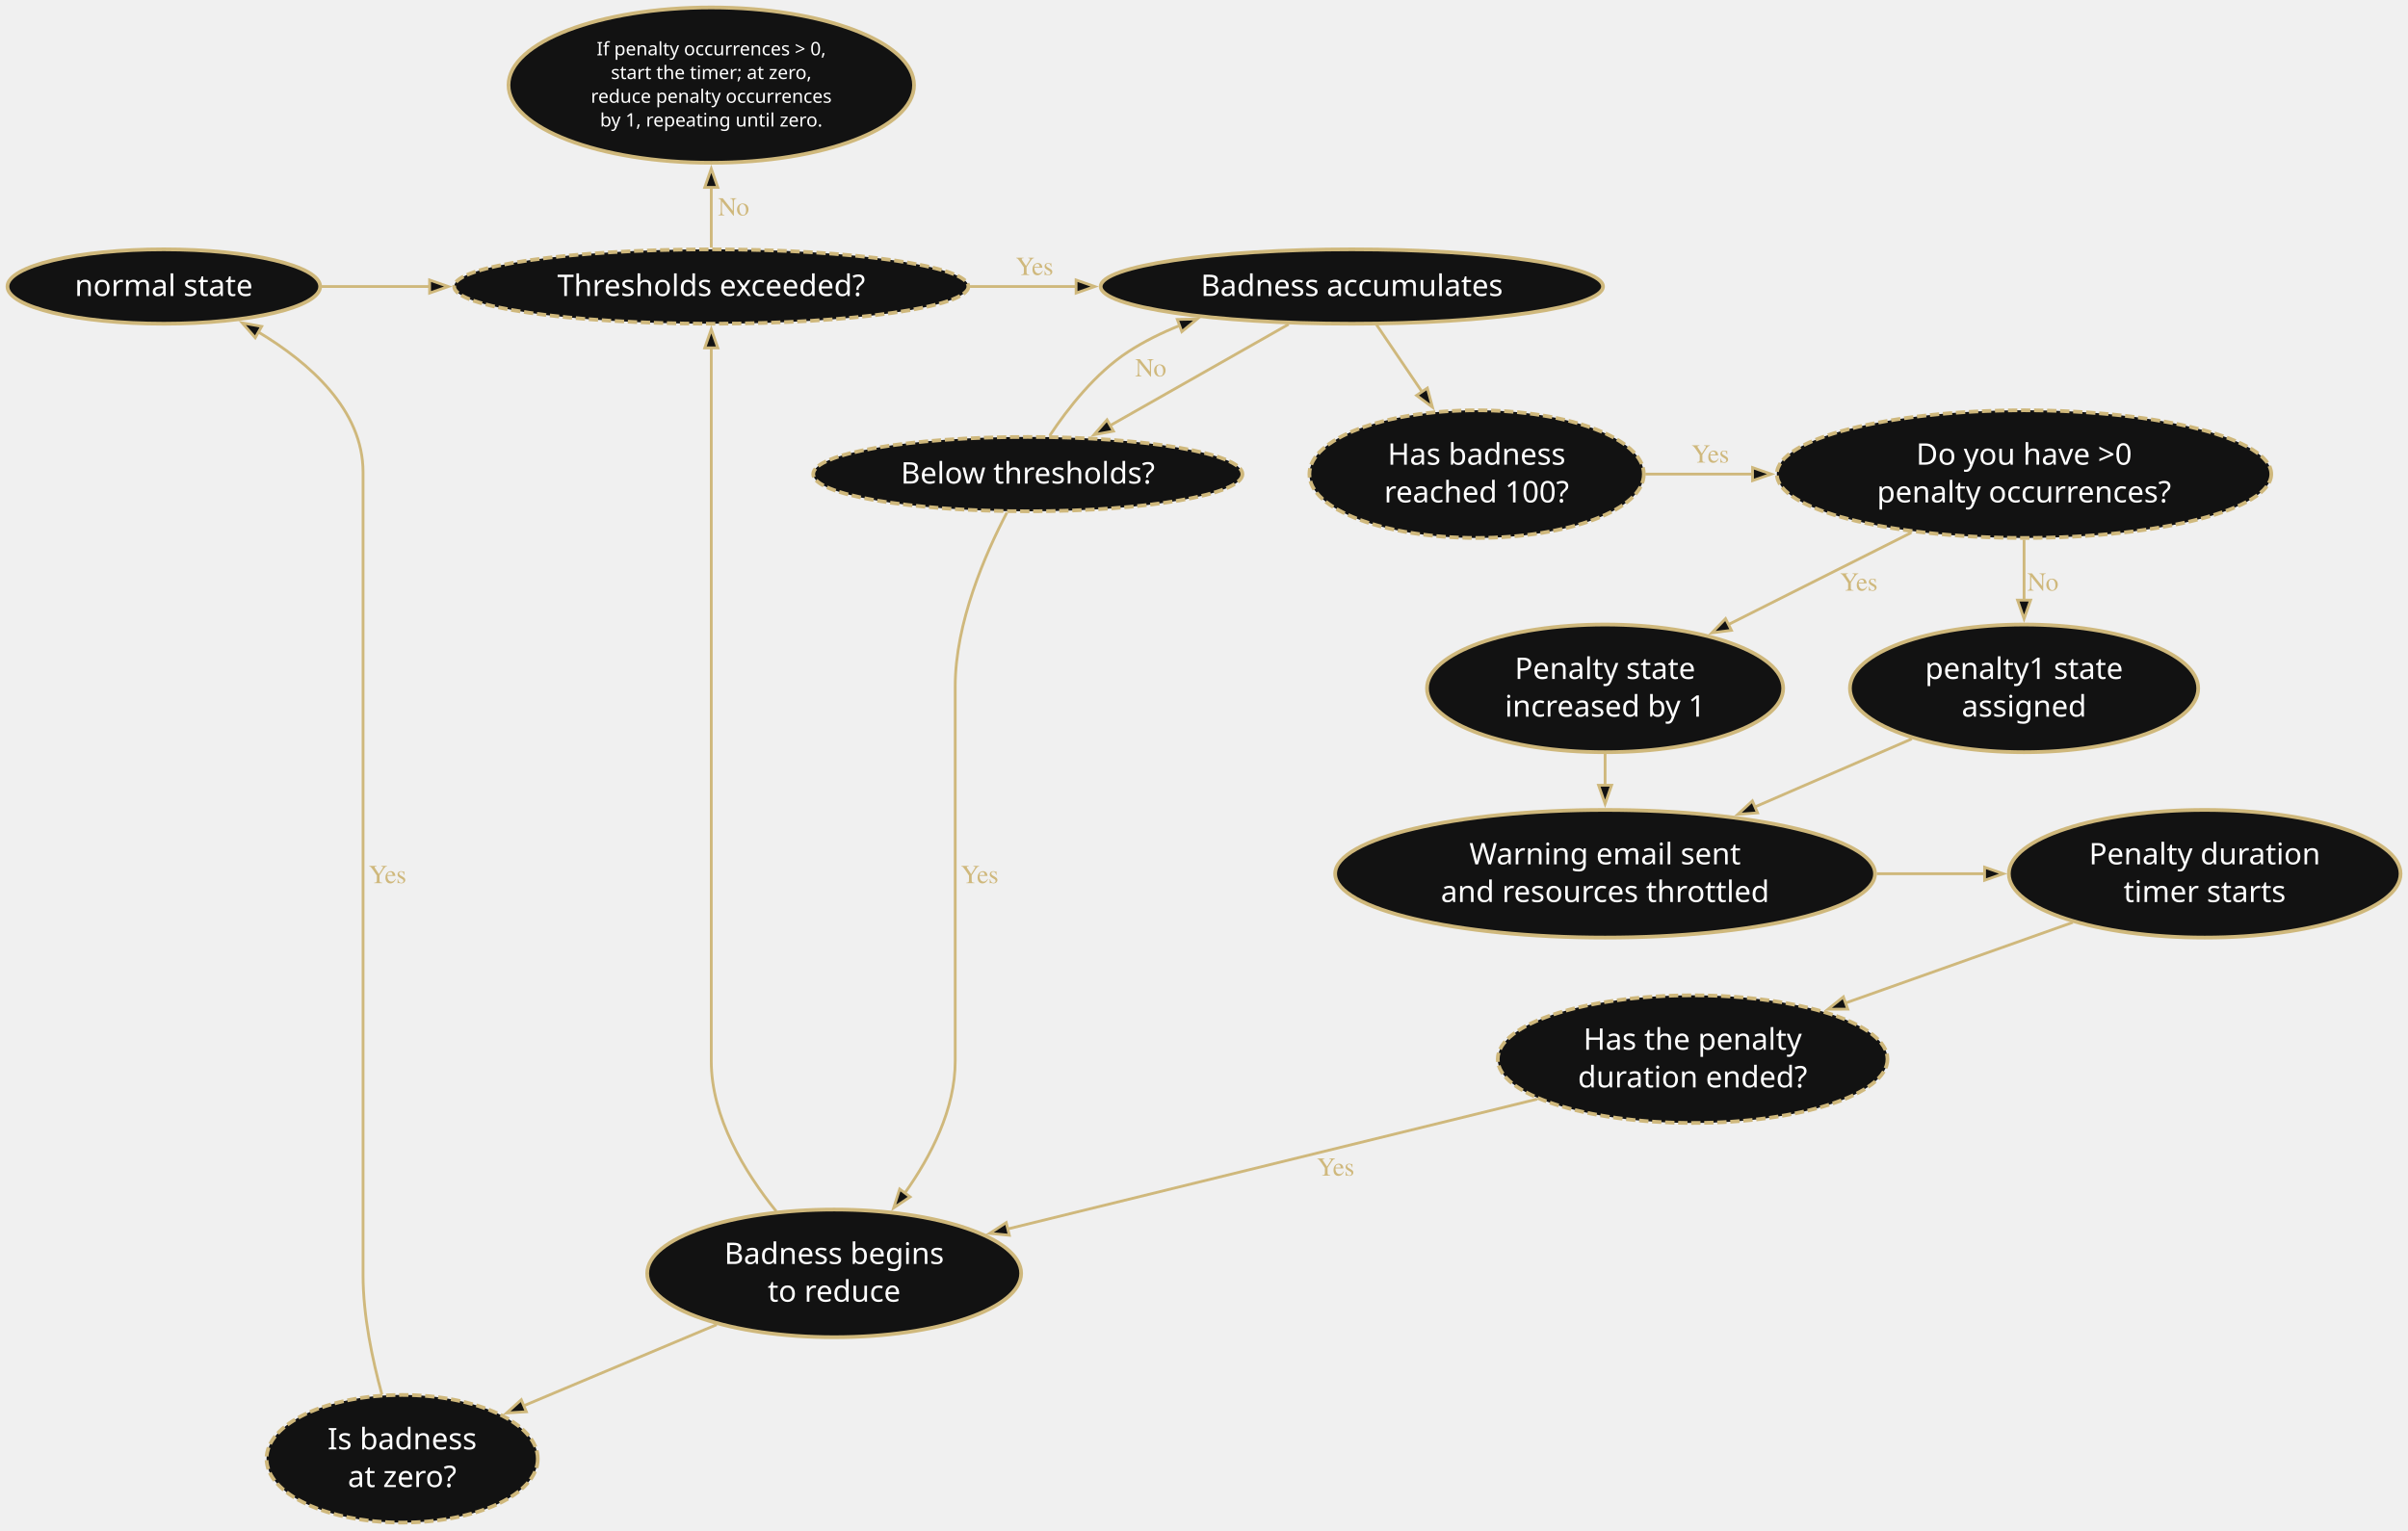
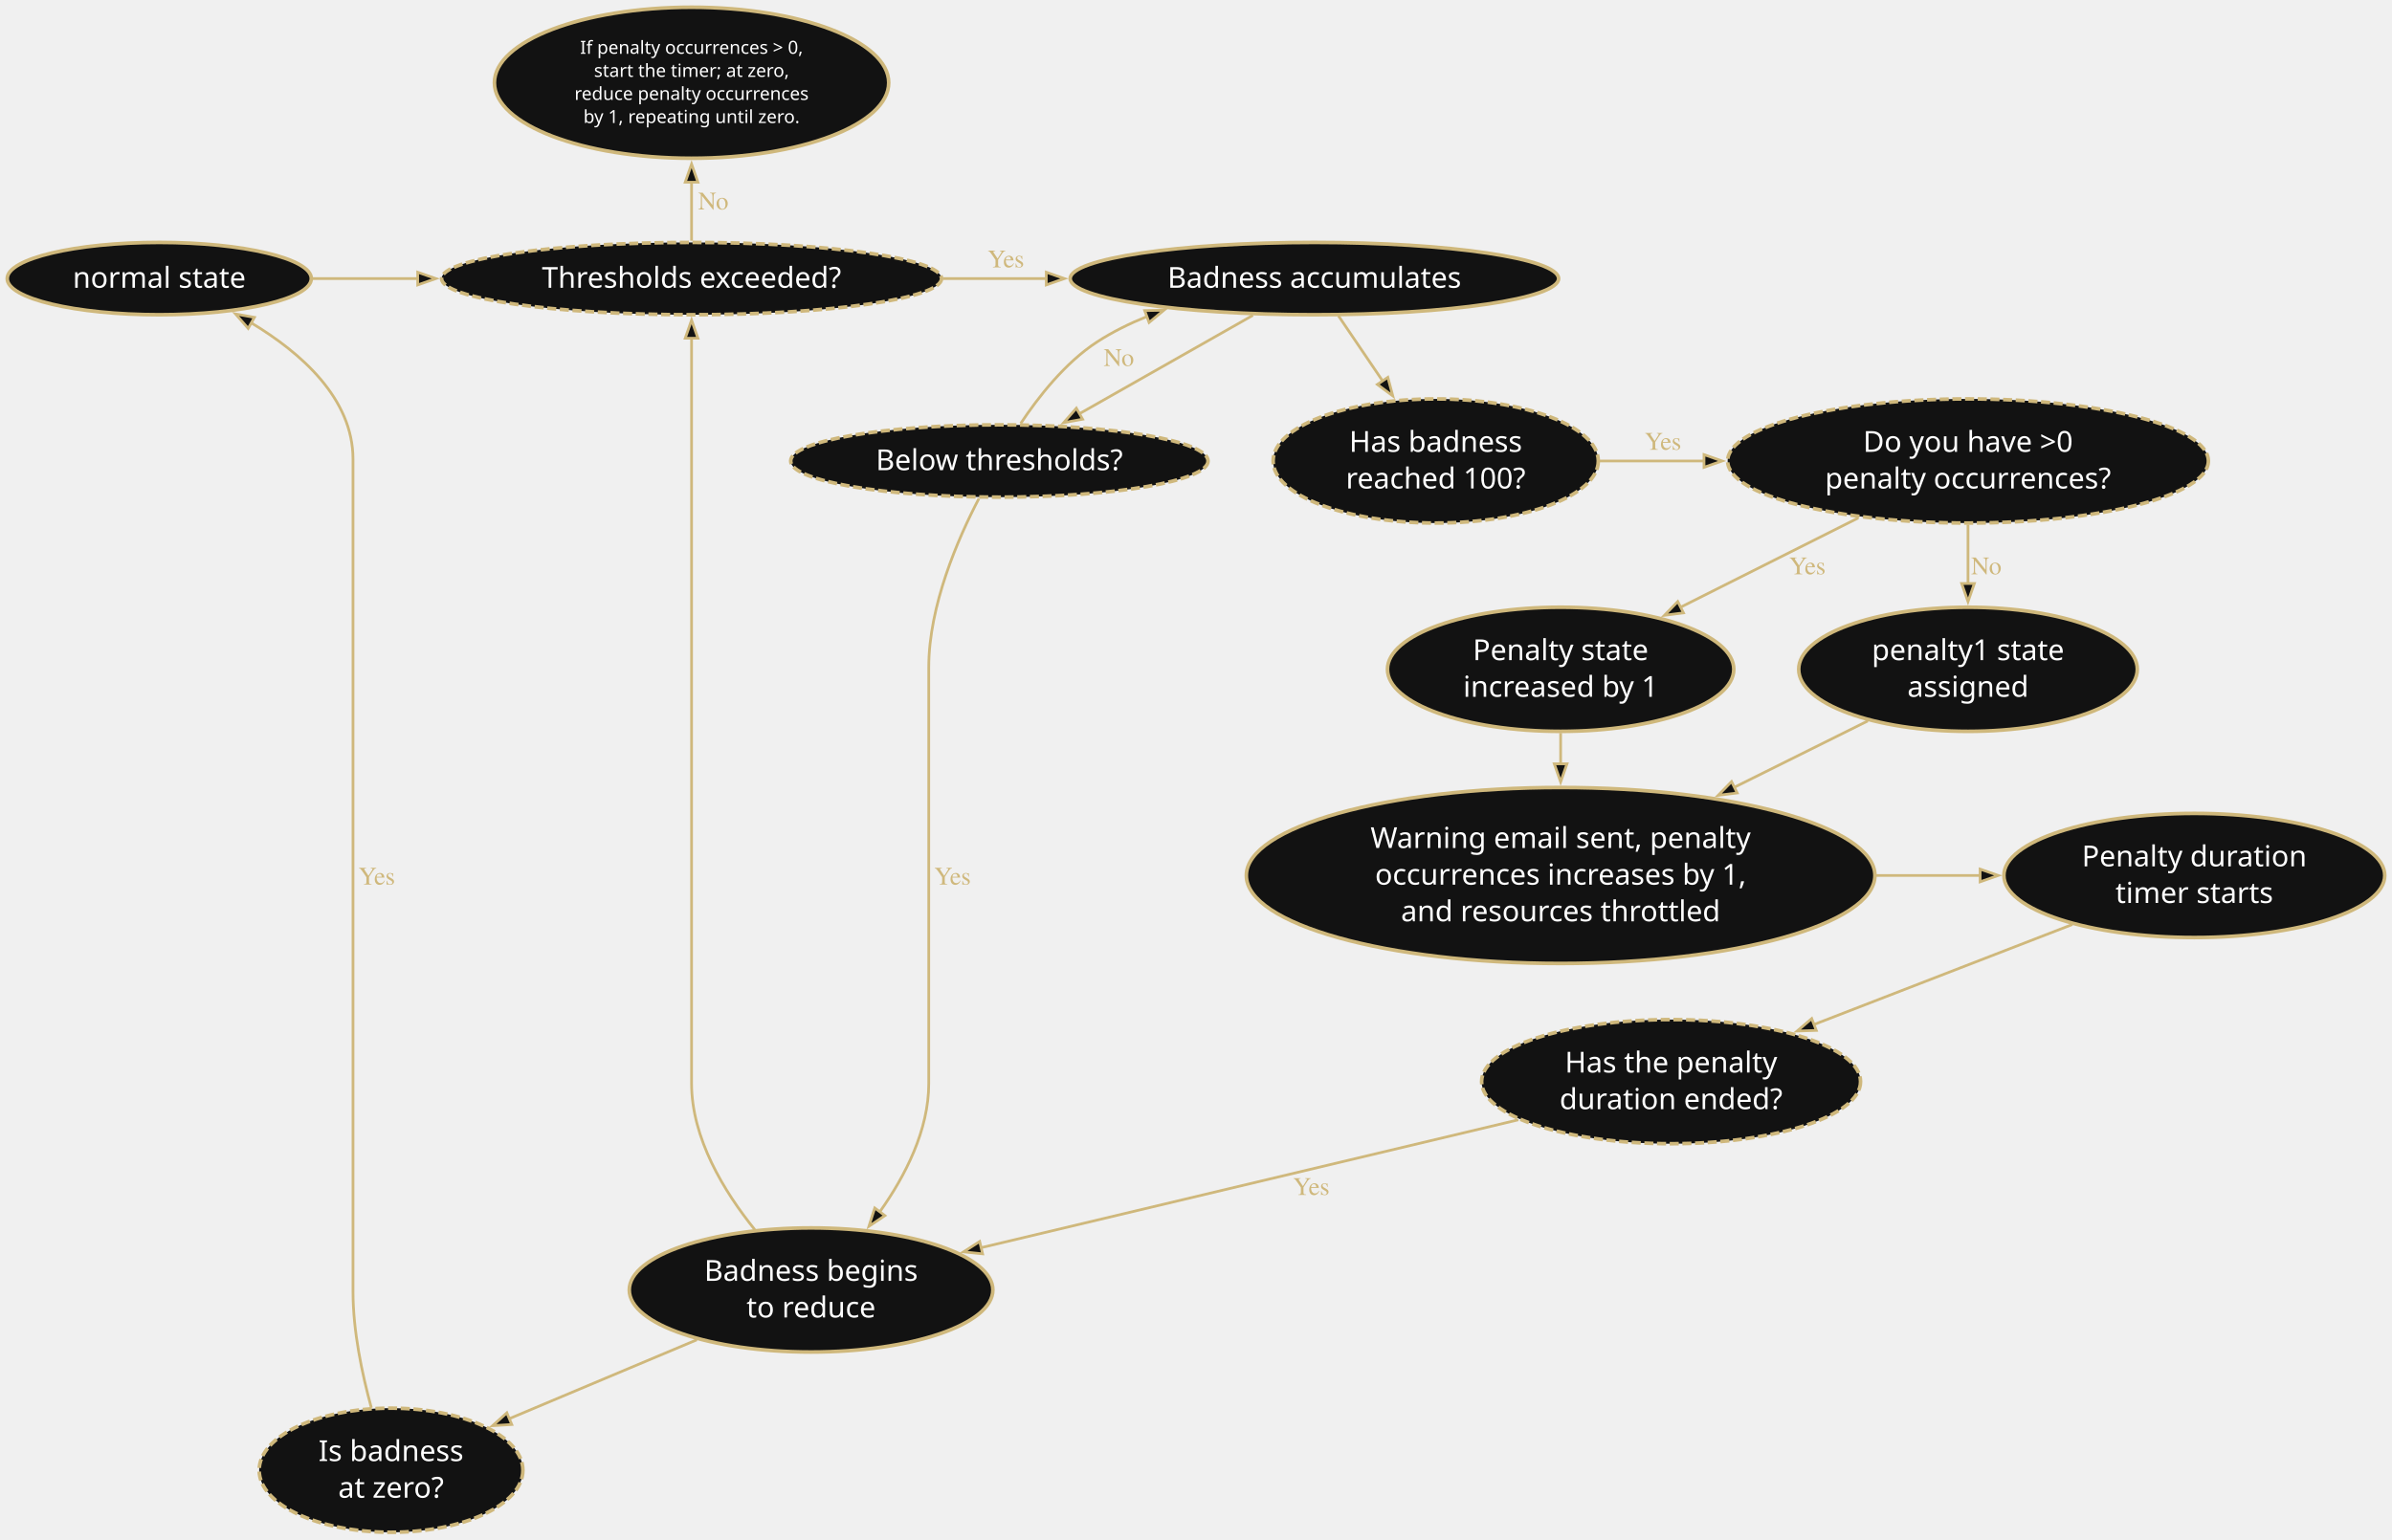
- <svg xmlns="http://www.w3.org/2000/svg" width="100%" height="100%" viewBox="0.00 0.00 1293.15 821.93">
-   <g id="doc-flowchart" class="graph" transform="scale(1 1) rotate(0) translate(4 817.93)">
-     <polygon fill="none" stroke="none" points="-4,4 -4,-817.93 1289.15,-817.93 1289.15,4 -4,4" />
+ <svg xmlns="http://www.w3.org/2000/svg" width="100%" height="100%" viewBox="0.00 0.00 1321.15 850.56">
+   <g id="doc-flowchart" class="graph" transform="scale(1 1) rotate(0) translate(4 846.56)">
+     <polygon fill="none" stroke="none" points="-4,4 -4,-846.56 1317.15,-846.56 1317.15,4 -4,4" />
    <g id="doc-flowchart_node1" class="node">
-       <ellipse fill="#121212" stroke="#cfb87c" stroke-width="2" cx="377.97" cy="-772.21" rx="108.89" ry="41.72" />
-       <text text-anchor="middle" x="377.97" y="-788.21" font-family="Verdana" font-size="10.00" fill="white">If penalty occurrences &gt; 0,</text>
-       <text text-anchor="middle" x="377.97" y="-775.46" font-family="Verdana" font-size="10.00" fill="white">start the timer; at zero,</text>
-       <text text-anchor="middle" x="377.97" y="-762.71" font-family="Verdana" font-size="10.00" fill="white">reduce penalty occurrences</text>
-       <text text-anchor="middle" x="377.97" y="-749.96" font-family="Verdana" font-size="10.00" fill="white">by 1, repeating until zero.</text>
+       <ellipse fill="#121212" stroke="#cfb87c" stroke-width="2" cx="377.97" cy="-800.84" rx="108.89" ry="41.72" />
+       <text text-anchor="middle" x="377.97" y="-816.84" font-family="Verdana" font-size="10.00" fill="white">If penalty occurrences &gt; 0,</text>
+       <text text-anchor="middle" x="377.97" y="-804.09" font-family="Verdana" font-size="10.00" fill="white">start the timer; at zero,</text>
+       <text text-anchor="middle" x="377.97" y="-791.34" font-family="Verdana" font-size="10.00" fill="white">reduce penalty occurrences</text>
+       <text text-anchor="middle" x="377.97" y="-778.59" font-family="Verdana" font-size="10.00" fill="white">by 1, repeating until zero.</text>
    </g>
    <g id="doc-flowchart_node2" class="node">
-       <ellipse fill="#121212" stroke="#cfb87c" stroke-width="2" cx="83.97" cy="-664.01" rx="83.97" ry="19.98" />
-       <text text-anchor="middle" x="83.97" y="-658.94" font-family="Verdana" font-size="16.00" fill="white">normal state</text>
+       <ellipse fill="#121212" stroke="#cfb87c" stroke-width="2" cx="83.97" cy="-692.65" rx="83.97" ry="19.98" />
+       <text text-anchor="middle" x="83.97" y="-687.57" font-family="Verdana" font-size="16.00" fill="white">normal state</text>
    </g>
    <g id="doc-flowchart_node3" class="node">
-       <ellipse fill="#121212" stroke="#cfb87c" stroke-width="2" stroke-dasharray="5,2" cx="377.97" cy="-664.01" rx="138.06" ry="19.98" />
-       <text text-anchor="middle" x="377.97" y="-658.94" font-family="Verdana" font-size="16.00" fill="white">Thresholds exceeded?</text>
+       <ellipse fill="#121212" stroke="#cfb87c" stroke-width="2" stroke-dasharray="5,2" cx="377.97" cy="-692.65" rx="138.06" ry="19.98" />
+       <text text-anchor="middle" x="377.97" y="-687.57" font-family="Verdana" font-size="16.00" fill="white">Thresholds exceeded?</text>
    </g>
    <g id="doc-flowchart_edge1" class="edge">
-       <path fill="none" stroke="#cfb87c" stroke-width="1.5" d="M168.67,-664.01C188.08,-664.01 207.48,-664.01 226.89,-664.01" />
-       <polygon fill="#121212" stroke="#cfb87c" stroke-width="1.5" points="226.71,-667.51 236.71,-664.01 226.71,-660.51 226.71,-667.51" />
+       <path fill="none" stroke="#cfb87c" stroke-width="1.5" d="M168.67,-692.65C188.08,-692.65 207.48,-692.65 226.89,-692.65" />
+       <polygon fill="#121212" stroke="#cfb87c" stroke-width="1.5" points="226.71,-696.15 236.71,-692.65 226.71,-689.15 226.71,-696.15" />
    </g>
    <g id="doc-flowchart_edge2" class="edge">
-       <path fill="none" stroke="#cfb87c" stroke-width="1.5" d="M377.97,-684.97C377.97,-694.29 377.97,-705.88 377.97,-717.5" />
-       <polygon fill="#121212" stroke="#cfb87c" stroke-width="1.5" points="374.47,-717.27 377.97,-727.27 381.47,-717.27 374.47,-717.27" />
-       <text text-anchor="middle" x="389.97" y="-702.19" font-family="Times,serif" font-size="14.00" fill="#cfb87c">  No</text>
+       <path fill="none" stroke="#cfb87c" stroke-width="1.5" d="M377.97,-713.6C377.97,-722.92 377.97,-734.51 377.97,-746.14" />
+       <polygon fill="#121212" stroke="#cfb87c" stroke-width="1.5" points="374.47,-745.91 377.97,-755.91 381.47,-745.91 374.47,-745.91" />
+       <text text-anchor="middle" x="389.97" y="-730.83" font-family="Times,serif" font-size="14.00" fill="#cfb87c">  No</text>
    </g>
    <g id="doc-flowchart_node4" class="node">
-       <ellipse fill="#121212" stroke="#cfb87c" stroke-width="2" cx="721.97" cy="-664.01" rx="134.88" ry="19.98" />
-       <text text-anchor="middle" x="721.97" y="-658.94" font-family="Verdana" font-size="16.00" fill="white">Badness accumulates</text>
+       <ellipse fill="#121212" stroke="#cfb87c" stroke-width="2" cx="721.97" cy="-692.65" rx="134.88" ry="19.98" />
+       <text text-anchor="middle" x="721.97" y="-687.57" font-family="Verdana" font-size="16.00" fill="white">Badness accumulates</text>
    </g>
    <g id="doc-flowchart_edge3" class="edge">
-       <path fill="none" stroke="#cfb87c" stroke-width="1.5" d="M516.9,-664.01C535.72,-664.01 555.1,-664.01 574.08,-664.01" />
-       <polygon fill="#121212" stroke="#cfb87c" stroke-width="1.5" points="573.88,-667.51 583.88,-664.01 573.88,-660.51 573.88,-667.51" />
-       <text text-anchor="middle" x="551.56" y="-670.21" font-family="Times,serif" font-size="14.00" fill="#cfb87c">Yes</text>
+       <path fill="none" stroke="#cfb87c" stroke-width="1.5" d="M516.9,-692.65C535.72,-692.65 555.1,-692.65 574.08,-692.65" />
+       <polygon fill="#121212" stroke="#cfb87c" stroke-width="1.5" points="573.88,-696.15 583.88,-692.65 573.88,-689.15 573.88,-696.15" />
+       <text text-anchor="middle" x="551.56" y="-698.85" font-family="Times,serif" font-size="14.00" fill="#cfb87c">Yes</text>
    </g>
    <g id="doc-flowchart_node5" class="node">
-       <ellipse fill="#121212" stroke="#cfb87c" stroke-width="2" stroke-dasharray="5,2" cx="788.97" cy="-563.24" rx="89.8" ry="34.29" />
-       <text text-anchor="middle" x="788.97" y="-568.29" font-family="Verdana" font-size="16.00" fill="white">Has badness</text>
-       <text text-anchor="middle" x="788.97" y="-548.04" font-family="Verdana" font-size="16.00" fill="white">reached 100?</text>
+       <ellipse fill="#121212" stroke="#cfb87c" stroke-width="2" stroke-dasharray="5,2" cx="788.97" cy="-591.88" rx="89.8" ry="34.29" />
+       <text text-anchor="middle" x="788.97" y="-596.93" font-family="Verdana" font-size="16.00" fill="white">Has badness</text>
+       <text text-anchor="middle" x="788.97" y="-576.68" font-family="Verdana" font-size="16.00" fill="white">reached 100?</text>
    </g>
    <g id="doc-flowchart_edge5" class="edge">
-       <path fill="none" stroke="#cfb87c" stroke-width="1.5" d="M735.21,-643.5C742.25,-633.12 751.2,-619.92 759.77,-607.28" />
-       <polygon fill="#121212" stroke="#cfb87c" stroke-width="1.5" points="762.53,-609.45 765.25,-599.21 756.74,-605.52 762.53,-609.45" />
+       <path fill="none" stroke="#cfb87c" stroke-width="1.5" d="M735.21,-672.14C742.25,-661.76 751.2,-648.55 759.77,-635.92" />
+       <polygon fill="#121212" stroke="#cfb87c" stroke-width="1.5" points="762.53,-638.09 765.25,-627.85 756.74,-634.16 762.53,-638.09" />
    </g>
    <g id="doc-flowchart_node6" class="node">
-       <ellipse fill="#121212" stroke="#cfb87c" stroke-width="2" stroke-dasharray="5,2" cx="547.97" cy="-563.24" rx="115.26" ry="19.98" />
-       <text text-anchor="middle" x="547.97" y="-558.17" font-family="Verdana" font-size="16.00" fill="white">Below thresholds?</text>
+       <ellipse fill="#121212" stroke="#cfb87c" stroke-width="2" stroke-dasharray="5,2" cx="547.97" cy="-591.88" rx="115.26" ry="19.98" />
+       <text text-anchor="middle" x="547.97" y="-586.8" font-family="Verdana" font-size="16.00" fill="white">Below thresholds?</text>
    </g>
    <g id="doc-flowchart_edge4" class="edge">
-       <path fill="none" stroke="#cfb87c" stroke-width="1.5" d="M688.01,-643.73C660.61,-628.18 621.87,-606.19 592.08,-589.28" />
-       <polygon fill="#121212" stroke="#cfb87c" stroke-width="1.5" points="593.95,-586.32 583.52,-584.42 590.49,-592.4 593.95,-586.32" />
+       <path fill="none" stroke="#cfb87c" stroke-width="1.5" d="M688.01,-672.37C660.61,-656.82 621.87,-634.83 592.08,-617.92" />
+       <polygon fill="#121212" stroke="#cfb87c" stroke-width="1.5" points="593.95,-614.95 583.52,-613.06 590.49,-621.04 593.95,-614.95" />
    </g>
    <g id="doc-flowchart_node7" class="node">
-       <ellipse fill="#121212" stroke="#cfb87c" stroke-width="2" stroke-dasharray="5,2" cx="1082.97" cy="-563.24" rx="132.76" ry="34.29" />
-       <text text-anchor="middle" x="1082.97" y="-568.29" font-family="Verdana" font-size="16.00" fill="white">Do you have &gt;0</text>
-       <text text-anchor="middle" x="1082.97" y="-548.04" font-family="Verdana" font-size="16.00" fill="white">penalty occurrences?</text>
+       <ellipse fill="#121212" stroke="#cfb87c" stroke-width="2" stroke-dasharray="5,2" cx="1082.97" cy="-591.88" rx="132.76" ry="34.29" />
+       <text text-anchor="middle" x="1082.97" y="-596.93" font-family="Verdana" font-size="16.00" fill="white">Do you have &gt;0</text>
+       <text text-anchor="middle" x="1082.97" y="-576.68" font-family="Verdana" font-size="16.00" fill="white">penalty occurrences?</text>
    </g>
    <g id="doc-flowchart_edge8" class="edge">
-       <path fill="none" stroke="#cfb87c" stroke-width="1.5" d="M879.58,-563.24C897.88,-563.24 917.56,-563.24 937.21,-563.24" />
-       <polygon fill="#121212" stroke="#cfb87c" stroke-width="1.5" points="937.16,-566.74 947.16,-563.24 937.16,-559.74 937.16,-566.74" />
-       <text text-anchor="middle" x="914.49" y="-569.44" font-family="Times,serif" font-size="14.00" fill="#cfb87c">Yes</text>
+       <path fill="none" stroke="#cfb87c" stroke-width="1.5" d="M879.58,-591.88C897.88,-591.88 917.56,-591.88 937.21,-591.88" />
+       <polygon fill="#121212" stroke="#cfb87c" stroke-width="1.5" points="937.16,-595.38 947.16,-591.88 937.16,-588.38 937.16,-595.38" />
+       <text text-anchor="middle" x="914.49" y="-598.08" font-family="Times,serif" font-size="14.00" fill="#cfb87c">Yes</text>
    </g>
    <g id="doc-flowchart_edge6" class="edge">
-       <path fill="none" stroke="#cfb87c" stroke-width="1.5" d="M559.78,-584C569.41,-598.49 584.28,-617.55 601.97,-629.04 610.45,-634.55 619.84,-639.18 629.51,-643.06" />
-       <polygon fill="#121212" stroke="#cfb87c" stroke-width="1.5" points="628.24,-646.33 638.83,-646.51 630.66,-639.76 628.24,-646.33" />
-       <text text-anchor="middle" x="613.97" y="-615.74" font-family="Times,serif" font-size="14.00" fill="#cfb87c">  No</text>
+       <path fill="none" stroke="#cfb87c" stroke-width="1.5" d="M559.78,-612.64C569.41,-627.12 584.28,-646.19 601.97,-657.67 610.45,-663.18 619.84,-667.81 629.51,-671.7" />
+       <polygon fill="#121212" stroke="#cfb87c" stroke-width="1.5" points="628.24,-674.96 638.83,-675.15 630.66,-668.4 628.24,-674.96" />
+       <text text-anchor="middle" x="613.97" y="-644.37" font-family="Times,serif" font-size="14.00" fill="#cfb87c">  No</text>
    </g>
    <g id="doc-flowchart_node13" class="node">
      <ellipse fill="#121212" stroke="#cfb87c" stroke-width="2" cx="443.97" cy="-133.88" rx="100.41" ry="34.29" />
      <text text-anchor="middle" x="443.97" y="-138.93" font-family="Verdana" font-size="16.00" fill="white">Badness begins</text>
      <text text-anchor="middle" x="443.97" y="-118.68" font-family="Verdana" font-size="16.00" fill="white">to reduce</text>
    </g>
    <g id="doc-flowchart_edge7" class="edge">
-       <path fill="none" stroke="#cfb87c" stroke-width="1.5" d="M536.69,-542.52C525.17,-520.49 508.97,-483.42 508.97,-449.15 508.97,-449.15 508.97,-449.15 508.97,-247.97 508.97,-222.21 496.13,-197.01 481.86,-176.96" />
+       <path fill="none" stroke="#cfb87c" stroke-width="1.5" d="M536.69,-571.16C525.17,-549.13 508.97,-512.06 508.97,-477.79 508.97,-477.79 508.97,-477.79 508.97,-247.97 508.97,-222.21 496.13,-197.01 481.86,-176.96" />
      <polygon fill="#121212" stroke="#cfb87c" stroke-width="1.5" points="484.74,-174.96 475.93,-169.07 479.15,-179.17 484.74,-174.96" />
-       <text text-anchor="middle" x="522.09" y="-343.51" font-family="Times,serif" font-size="14.00" fill="#cfb87c">  Yes</text>
+       <text text-anchor="middle" x="522.09" y="-357.83" font-family="Times,serif" font-size="14.00" fill="#cfb87c">  Yes</text>
    </g>
    <g id="doc-flowchart_node8" class="node">
-       <ellipse fill="#121212" stroke="#cfb87c" stroke-width="2" cx="1082.97" cy="-448.15" rx="93.51" ry="34.29" />
-       <text text-anchor="middle" x="1082.97" y="-453.2" font-family="Verdana" font-size="16.00" fill="white">penalty1 state</text>
-       <text text-anchor="middle" x="1082.97" y="-432.95" font-family="Verdana" font-size="16.00" fill="white">assigned</text>
+       <ellipse fill="#121212" stroke="#cfb87c" stroke-width="2" cx="1082.97" cy="-476.79" rx="93.51" ry="34.29" />
+       <text text-anchor="middle" x="1082.97" y="-481.84" font-family="Verdana" font-size="16.00" fill="white">penalty1 state</text>
+       <text text-anchor="middle" x="1082.97" y="-461.59" font-family="Verdana" font-size="16.00" fill="white">assigned</text>
    </g>
    <g id="doc-flowchart_edge9" class="edge">
-       <path fill="none" stroke="#cfb87c" stroke-width="1.5" d="M1082.97,-528C1082.97,-517.71 1082.97,-506.23 1082.97,-495.3" />
-       <polygon fill="#121212" stroke="#cfb87c" stroke-width="1.5" points="1086.47,-495.54 1082.97,-485.54 1079.47,-495.54 1086.47,-495.54" />
-       <text text-anchor="middle" x="1093.09" y="-500.65" font-family="Times,serif" font-size="14.00" fill="#cfb87c"> No</text>
+       <path fill="none" stroke="#cfb87c" stroke-width="1.5" d="M1082.97,-556.64C1082.97,-546.34 1082.97,-534.87 1082.97,-523.94" />
+       <polygon fill="#121212" stroke="#cfb87c" stroke-width="1.5" points="1086.47,-524.18 1082.97,-514.18 1079.47,-524.18 1086.47,-524.18" />
+       <text text-anchor="middle" x="1093.09" y="-529.28" font-family="Times,serif" font-size="14.00" fill="#cfb87c"> No</text>
    </g>
    <g id="doc-flowchart_node9" class="node">
-       <ellipse fill="#121212" stroke="#cfb87c" stroke-width="2" cx="857.97" cy="-448.15" rx="95.64" ry="34.29" />
-       <text text-anchor="middle" x="857.97" y="-453.2" font-family="Verdana" font-size="16.00" fill="white">Penalty state</text>
-       <text text-anchor="middle" x="857.97" y="-432.95" font-family="Verdana" font-size="16.00" fill="white">increased by 1</text>
+       <ellipse fill="#121212" stroke="#cfb87c" stroke-width="2" cx="857.97" cy="-476.79" rx="95.64" ry="34.29" />
+       <text text-anchor="middle" x="857.97" y="-481.84" font-family="Verdana" font-size="16.00" fill="white">Penalty state</text>
+       <text text-anchor="middle" x="857.97" y="-461.59" font-family="Verdana" font-size="16.00" fill="white">increased by 1</text>
    </g>
    <g id="doc-flowchart_edge10" class="edge">
-       <path fill="none" stroke="#cfb87c" stroke-width="1.5" d="M1022.38,-531.79C991.99,-516.51 955.13,-497.99 924.02,-482.35" />
-       <polygon fill="#121212" stroke="#cfb87c" stroke-width="1.5" points="925.81,-479.33 915.3,-477.97 922.66,-485.59 925.81,-479.33" />
-       <text text-anchor="middle" x="994.22" y="-500.65" font-family="Times,serif" font-size="14.00" fill="#cfb87c"> Yes</text>
+       <path fill="none" stroke="#cfb87c" stroke-width="1.5" d="M1022.38,-560.42C991.99,-545.15 955.13,-526.62 924.02,-510.99" />
+       <polygon fill="#121212" stroke="#cfb87c" stroke-width="1.5" points="925.81,-507.97 915.3,-506.61 922.66,-514.22 925.81,-507.97" />
+       <text text-anchor="middle" x="994.22" y="-529.28" font-family="Times,serif" font-size="14.00" fill="#cfb87c"> Yes</text>
    </g>
    <g id="doc-flowchart_node10" class="node">
-       <ellipse fill="#121212" stroke="#cfb87c" stroke-width="2" cx="857.97" cy="-348.56" rx="144.96" ry="34.29" />
-       <text text-anchor="middle" x="857.97" y="-353.61" font-family="Verdana" font-size="16.00" fill="white">Warning email sent</text>
-       <text text-anchor="middle" x="857.97" y="-333.36" font-family="Verdana" font-size="16.00" fill="white">and resources throttled</text>
+       <ellipse fill="#121212" stroke="#cfb87c" stroke-width="2" cx="857.97" cy="-362.88" rx="173.59" ry="48.61" />
+       <text text-anchor="middle" x="857.97" y="-378.06" font-family="Verdana" font-size="16.00" fill="white">Warning email sent, penalty</text>
+       <text text-anchor="middle" x="857.97" y="-357.81" font-family="Verdana" font-size="16.00" fill="white">occurrences increases by 1,</text>
+       <text text-anchor="middle" x="857.97" y="-337.56" font-family="Verdana" font-size="16.00" fill="white">and resources throttled</text>
    </g>
    <g id="doc-flowchart_edge11" class="edge">
-       <path fill="none" stroke="#cfb87c" stroke-width="1.5" d="M1022.67,-421C996.7,-409.74 965.96,-396.4 938.11,-384.32" />
-       <polygon fill="#121212" stroke="#cfb87c" stroke-width="1.5" points="939.84,-381.26 929.28,-380.49 937.06,-387.68 939.84,-381.26" />
+       <path fill="none" stroke="#cfb87c" stroke-width="1.5" d="M1027.64,-448.27C1005.32,-437.17 978.92,-424.04 953.67,-411.48" />
+       <polygon fill="#121212" stroke="#cfb87c" stroke-width="1.5" points="955.48,-408.47 944.97,-407.15 952.37,-414.74 955.48,-408.47" />
    </g>
    <g id="doc-flowchart_edge12" class="edge">
-       <path fill="none" stroke="#cfb87c" stroke-width="1.5" d="M857.97,-413.02C857.97,-407.41 857.97,-401.51 857.97,-395.66" />
-       <polygon fill="#121212" stroke="#cfb87c" stroke-width="1.5" points="861.47,-396.11 857.97,-386.11 854.47,-396.11 861.47,-396.11" />
+       <path fill="none" stroke="#cfb87c" stroke-width="1.5" d="M857.97,-441.61C857.97,-436.11 857.97,-430.28 857.97,-424.39" />
+       <polygon fill="#121212" stroke="#cfb87c" stroke-width="1.5" points="861.47,-424.55 857.97,-414.55 854.47,-424.55 861.47,-424.55" />
    </g>
    <g id="doc-flowchart_node11" class="node">
-       <ellipse fill="#121212" stroke="#cfb87c" stroke-width="2" cx="1179.97" cy="-348.56" rx="105.18" ry="34.29" />
-       <text text-anchor="middle" x="1179.97" y="-353.61" font-family="Verdana" font-size="16.00" fill="white">Penalty duration</text>
-       <text text-anchor="middle" x="1179.97" y="-333.36" font-family="Verdana" font-size="16.00" fill="white">timer starts</text>
+       <ellipse fill="#121212" stroke="#cfb87c" stroke-width="2" cx="1207.97" cy="-362.88" rx="105.18" ry="34.29" />
+       <text text-anchor="middle" x="1207.97" y="-367.93" font-family="Verdana" font-size="16.00" fill="white">Penalty duration</text>
+       <text text-anchor="middle" x="1207.97" y="-347.68" font-family="Verdana" font-size="16.00" fill="white">timer starts</text>
    </g>
    <g id="doc-flowchart_edge13" class="edge">
-       <path fill="none" stroke="#cfb87c" stroke-width="1.5" d="M1003.88,-348.56C1023.24,-348.56 1042.61,-348.56 1061.98,-348.56" />
-       <polygon fill="#121212" stroke="#cfb87c" stroke-width="1.5" points="1061.77,-352.06 1071.77,-348.56 1061.77,-345.06 1061.77,-352.06" />
+       <path fill="none" stroke="#cfb87c" stroke-width="1.5" d="M1032.29,-362.88C1051.42,-362.88 1070.56,-362.88 1089.7,-362.88" />
+       <polygon fill="#121212" stroke="#cfb87c" stroke-width="1.5" points="1089.67,-366.38 1099.67,-362.88 1089.67,-359.38 1089.67,-366.38" />
    </g>
    <g id="doc-flowchart_node12" class="node">
-       <ellipse fill="#121212" stroke="#cfb87c" stroke-width="2" stroke-dasharray="5,2" cx="904.97" cy="-248.97" rx="104.65" ry="34.29" />
-       <text text-anchor="middle" x="904.97" y="-254.02" font-family="Verdana" font-size="16.00" fill="white">Has the penalty</text>
-       <text text-anchor="middle" x="904.97" y="-233.77" font-family="Verdana" font-size="16.00" fill="white">duration ended?</text>
+       <ellipse fill="#121212" stroke="#cfb87c" stroke-width="2" stroke-dasharray="5,2" cx="918.97" cy="-248.97" rx="104.65" ry="34.29" />
+       <text text-anchor="middle" x="918.97" y="-254.02" font-family="Verdana" font-size="16.00" fill="white">Has the penalty</text>
+       <text text-anchor="middle" x="918.97" y="-233.77" font-family="Verdana" font-size="16.00" fill="white">duration ended?</text>
    </g>
    <g id="doc-flowchart_edge14" class="edge">
-       <path fill="none" stroke="#cfb87c" stroke-width="1.5" d="M1109.15,-322.43C1071.86,-309.2 1025.94,-292.9 987.09,-279.12" />
-       <polygon fill="#121212" stroke="#cfb87c" stroke-width="1.5" points="988.28,-275.83 977.69,-275.78 985.94,-282.42 988.28,-275.83" />
+       <path fill="none" stroke="#cfb87c" stroke-width="1.5" d="M1140.58,-335.79C1097.92,-319.27 1042.59,-297.84 997.89,-280.53" />
+       <polygon fill="#121212" stroke="#cfb87c" stroke-width="1.5" points="999.17,-277.28 988.59,-276.93 996.65,-283.81 999.17,-277.28" />
    </g>
    <g id="doc-flowchart_edge15" class="edge">
-       <path fill="none" stroke="#cfb87c" stroke-width="1.5" d="M821.49,-227.49C741.28,-207.82 620.3,-178.14 537.03,-157.71" />
-       <polygon fill="#121212" stroke="#cfb87c" stroke-width="1.5" points="538.03,-154.36 527.49,-155.37 536.37,-161.15 538.03,-154.36" />
-       <text text-anchor="middle" x="713.22" y="-186.38" font-family="Times,serif" font-size="14.00" fill="#cfb87c"> Yes</text>
+       <path fill="none" stroke="#cfb87c" stroke-width="1.5" d="M834.6,-227.89C751.34,-208.06 624.31,-177.82 537.88,-157.24" />
+       <polygon fill="#121212" stroke="#cfb87c" stroke-width="1.5" points="538.71,-153.84 528.18,-154.93 537.09,-160.65 538.71,-153.84" />
+       <text text-anchor="middle" x="720.22" y="-186.38" font-family="Times,serif" font-size="14.00" fill="#cfb87c"> Yes</text>
    </g>
    <g id="doc-flowchart_edge17" class="edge">
-       <path fill="none" stroke="#cfb87c" stroke-width="1.5" d="M412.9,-167.18C395.78,-188.4 377.97,-217.74 377.97,-247.97 377.97,-564.24 377.97,-564.24 377.97,-564.24 377.97,-586.64 377.97,-611.9 377.97,-631.26" />
-       <polygon fill="#121212" stroke="#cfb87c" stroke-width="1.5" points="374.47,-631.06 377.97,-641.06 381.47,-631.06 374.47,-631.06" />
+       <path fill="none" stroke="#cfb87c" stroke-width="1.5" d="M412.9,-167.18C395.78,-188.4 377.97,-217.74 377.97,-247.97 377.97,-592.88 377.97,-592.88 377.97,-592.88 377.97,-615.28 377.97,-640.53 377.97,-659.9" />
+       <polygon fill="#121212" stroke="#cfb87c" stroke-width="1.5" points="374.47,-659.7 377.97,-669.7 381.47,-659.7 374.47,-659.7" />
    </g>
    <g id="doc-flowchart_node14" class="node">
      <ellipse fill="#121212" stroke="#cfb87c" stroke-width="2" stroke-dasharray="5,2" cx="211.97" cy="-34.29" rx="72.83" ry="34.29" />
      <text text-anchor="middle" x="211.97" y="-39.34" font-family="Verdana" font-size="16.00" fill="white">Is badness</text>
      <text text-anchor="middle" x="211.97" y="-19.09" font-family="Verdana" font-size="16.00" fill="white">at zero?</text>
    </g>
    <g id="doc-flowchart_edge16" class="edge">
      <path fill="none" stroke="#cfb87c" stroke-width="1.5" d="M380.88,-106.35C348.71,-92.82 309.64,-76.38 277.17,-62.72" />
      <polygon fill="#121212" stroke="#cfb87c" stroke-width="1.5" points="278.66,-59.55 268.08,-58.9 275.94,-66 278.66,-59.55" />
    </g>
    <g id="doc-flowchart_edge18" class="edge">
-       <path fill="none" stroke="#cfb87c" stroke-width="1.5" d="M201.1,-68.79C195.98,-87.45 190.97,-111.22 190.97,-132.88 190.97,-564.24 190.97,-564.24 190.97,-564.24 190.97,-597.75 162.28,-623.04 134.61,-639.64" />
-       <polygon fill="#121212" stroke="#cfb87c" stroke-width="1.5" points="133.07,-636.49 126.09,-644.46 136.52,-642.58 133.07,-636.49" />
-       <text text-anchor="middle" x="204.09" y="-343.51" font-family="Times,serif" font-size="14.00" fill="#cfb87c">  Yes</text>
+       <path fill="none" stroke="#cfb87c" stroke-width="1.5" d="M201.1,-68.79C195.98,-87.45 190.97,-111.22 190.97,-132.88 190.97,-592.88 190.97,-592.88 190.97,-592.88 190.97,-626.39 162.28,-651.68 134.61,-668.28" />
+       <polygon fill="#121212" stroke="#cfb87c" stroke-width="1.5" points="133.07,-665.13 126.09,-673.1 136.52,-671.22 133.07,-665.13" />
+       <text text-anchor="middle" x="204.09" y="-357.83" font-family="Times,serif" font-size="14.00" fill="#cfb87c">  Yes</text>
    </g>
  </g>
</svg>
